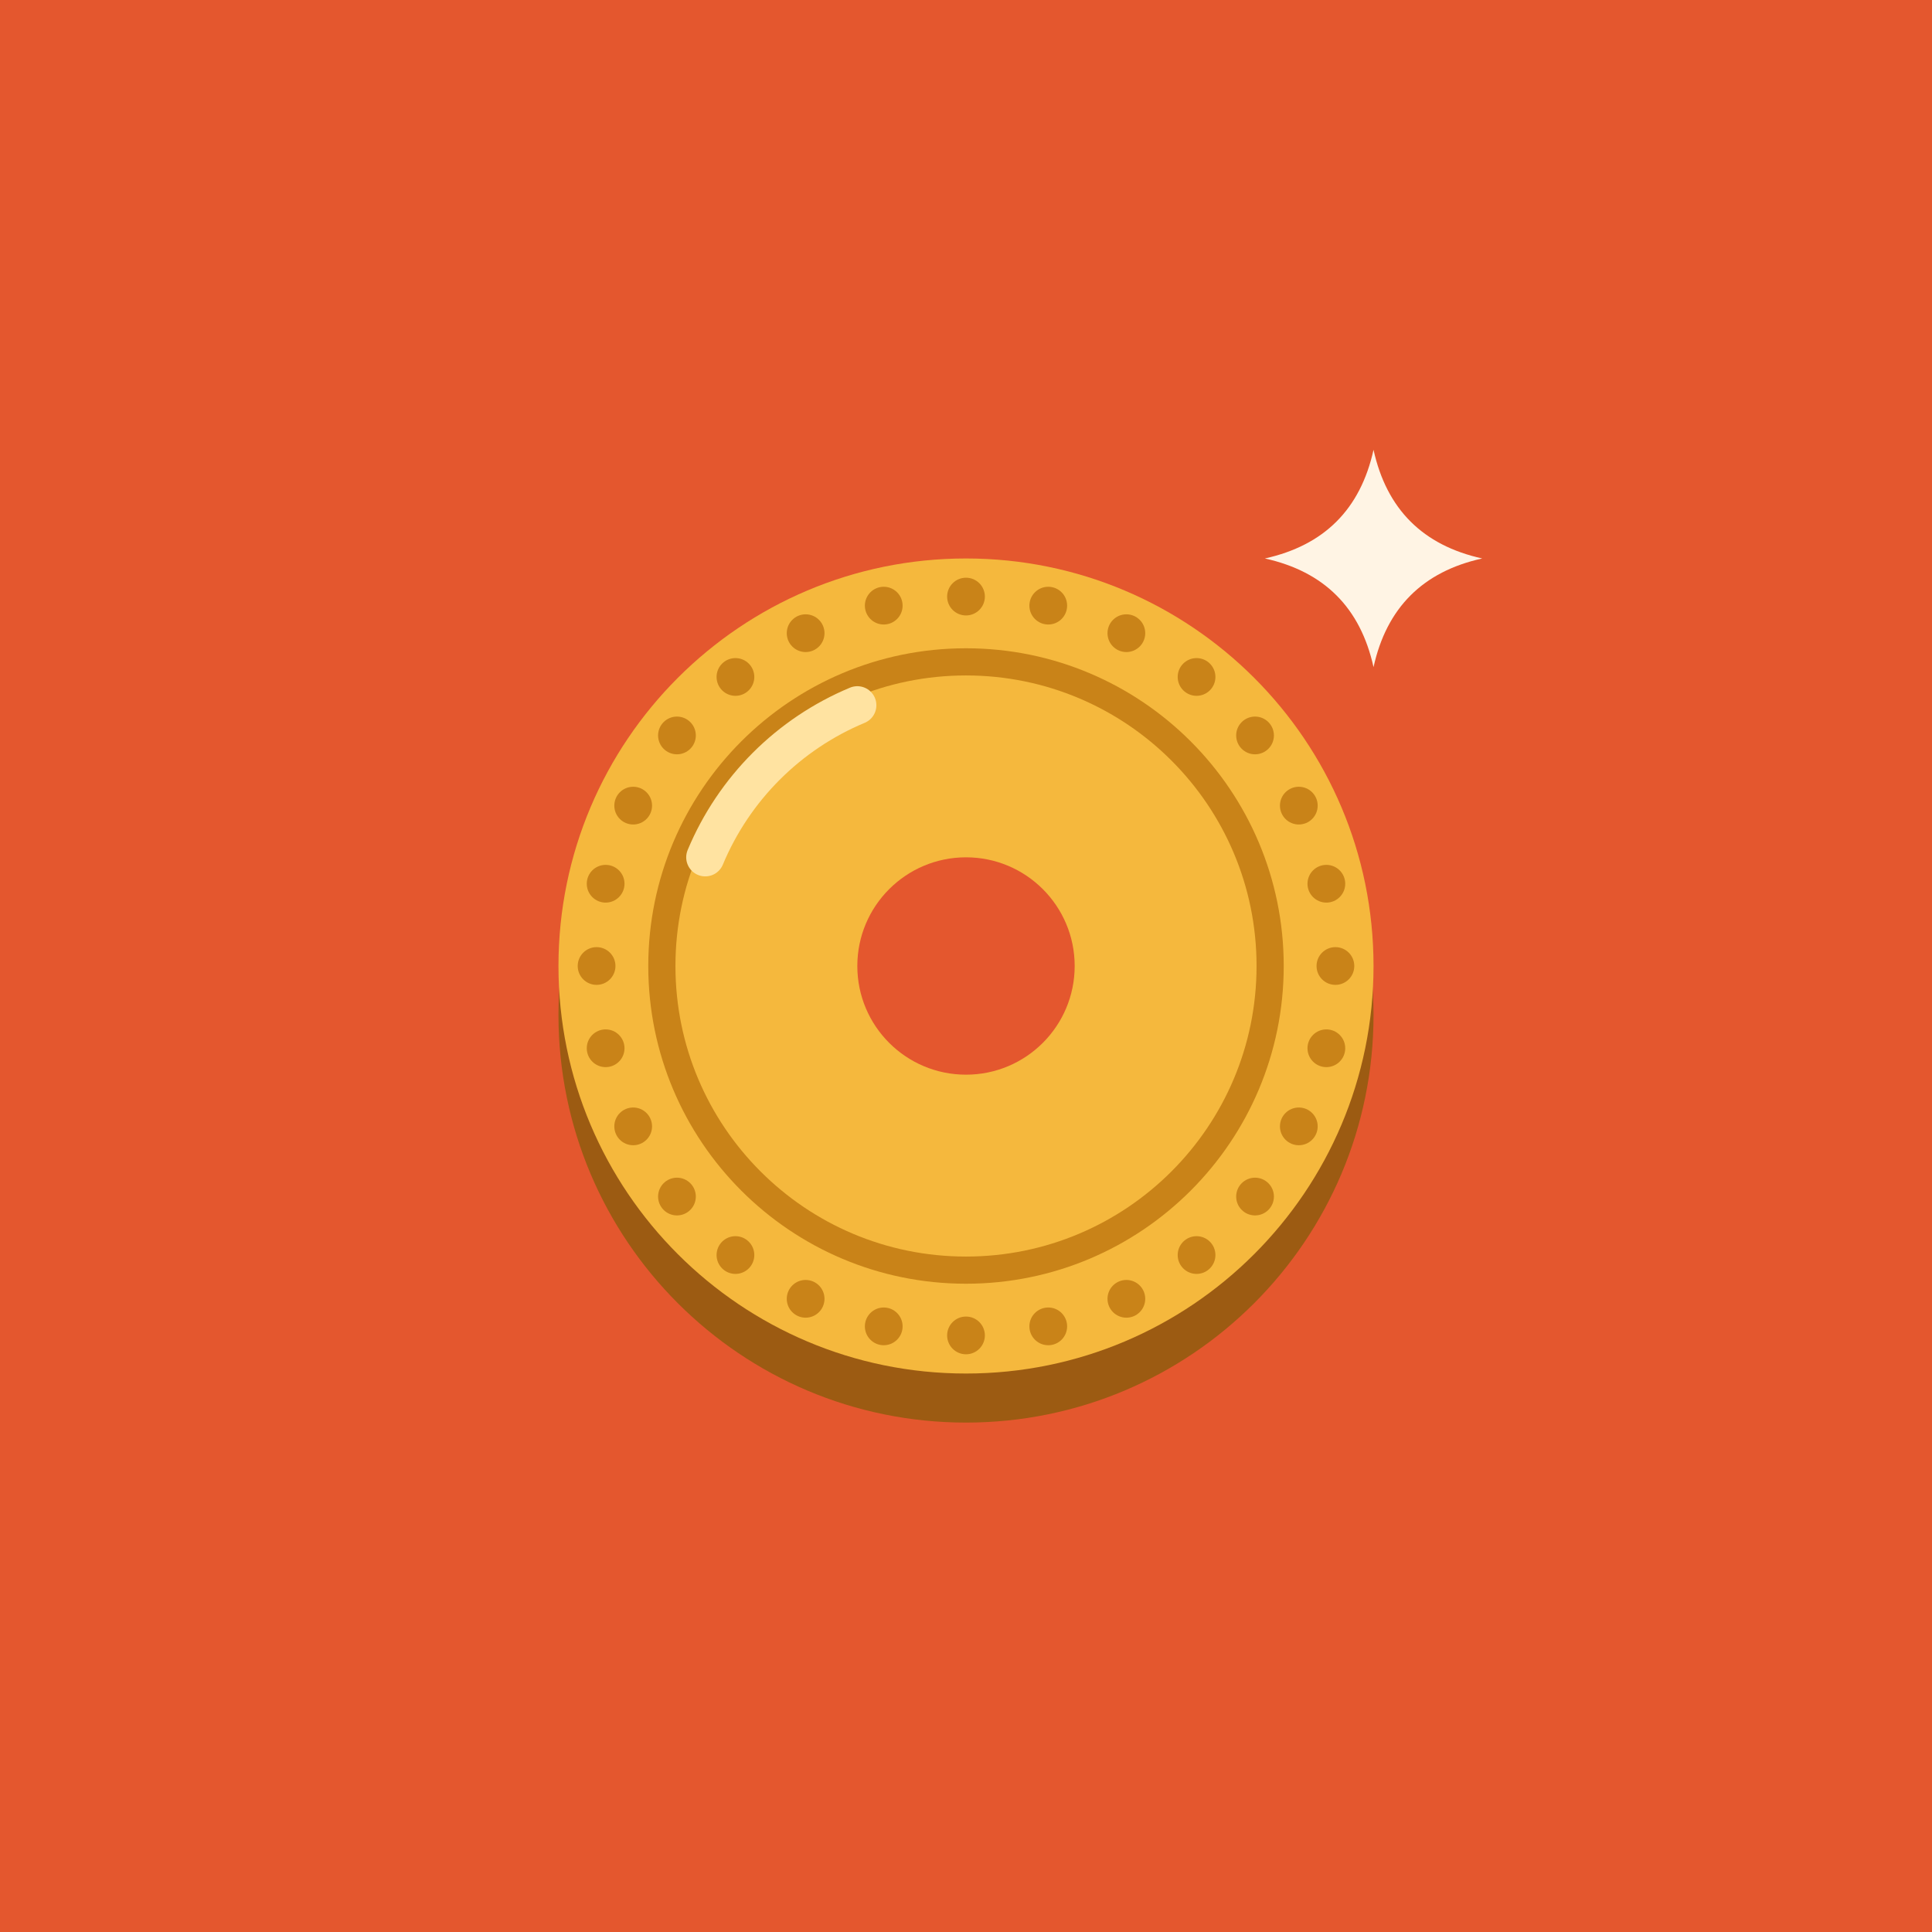
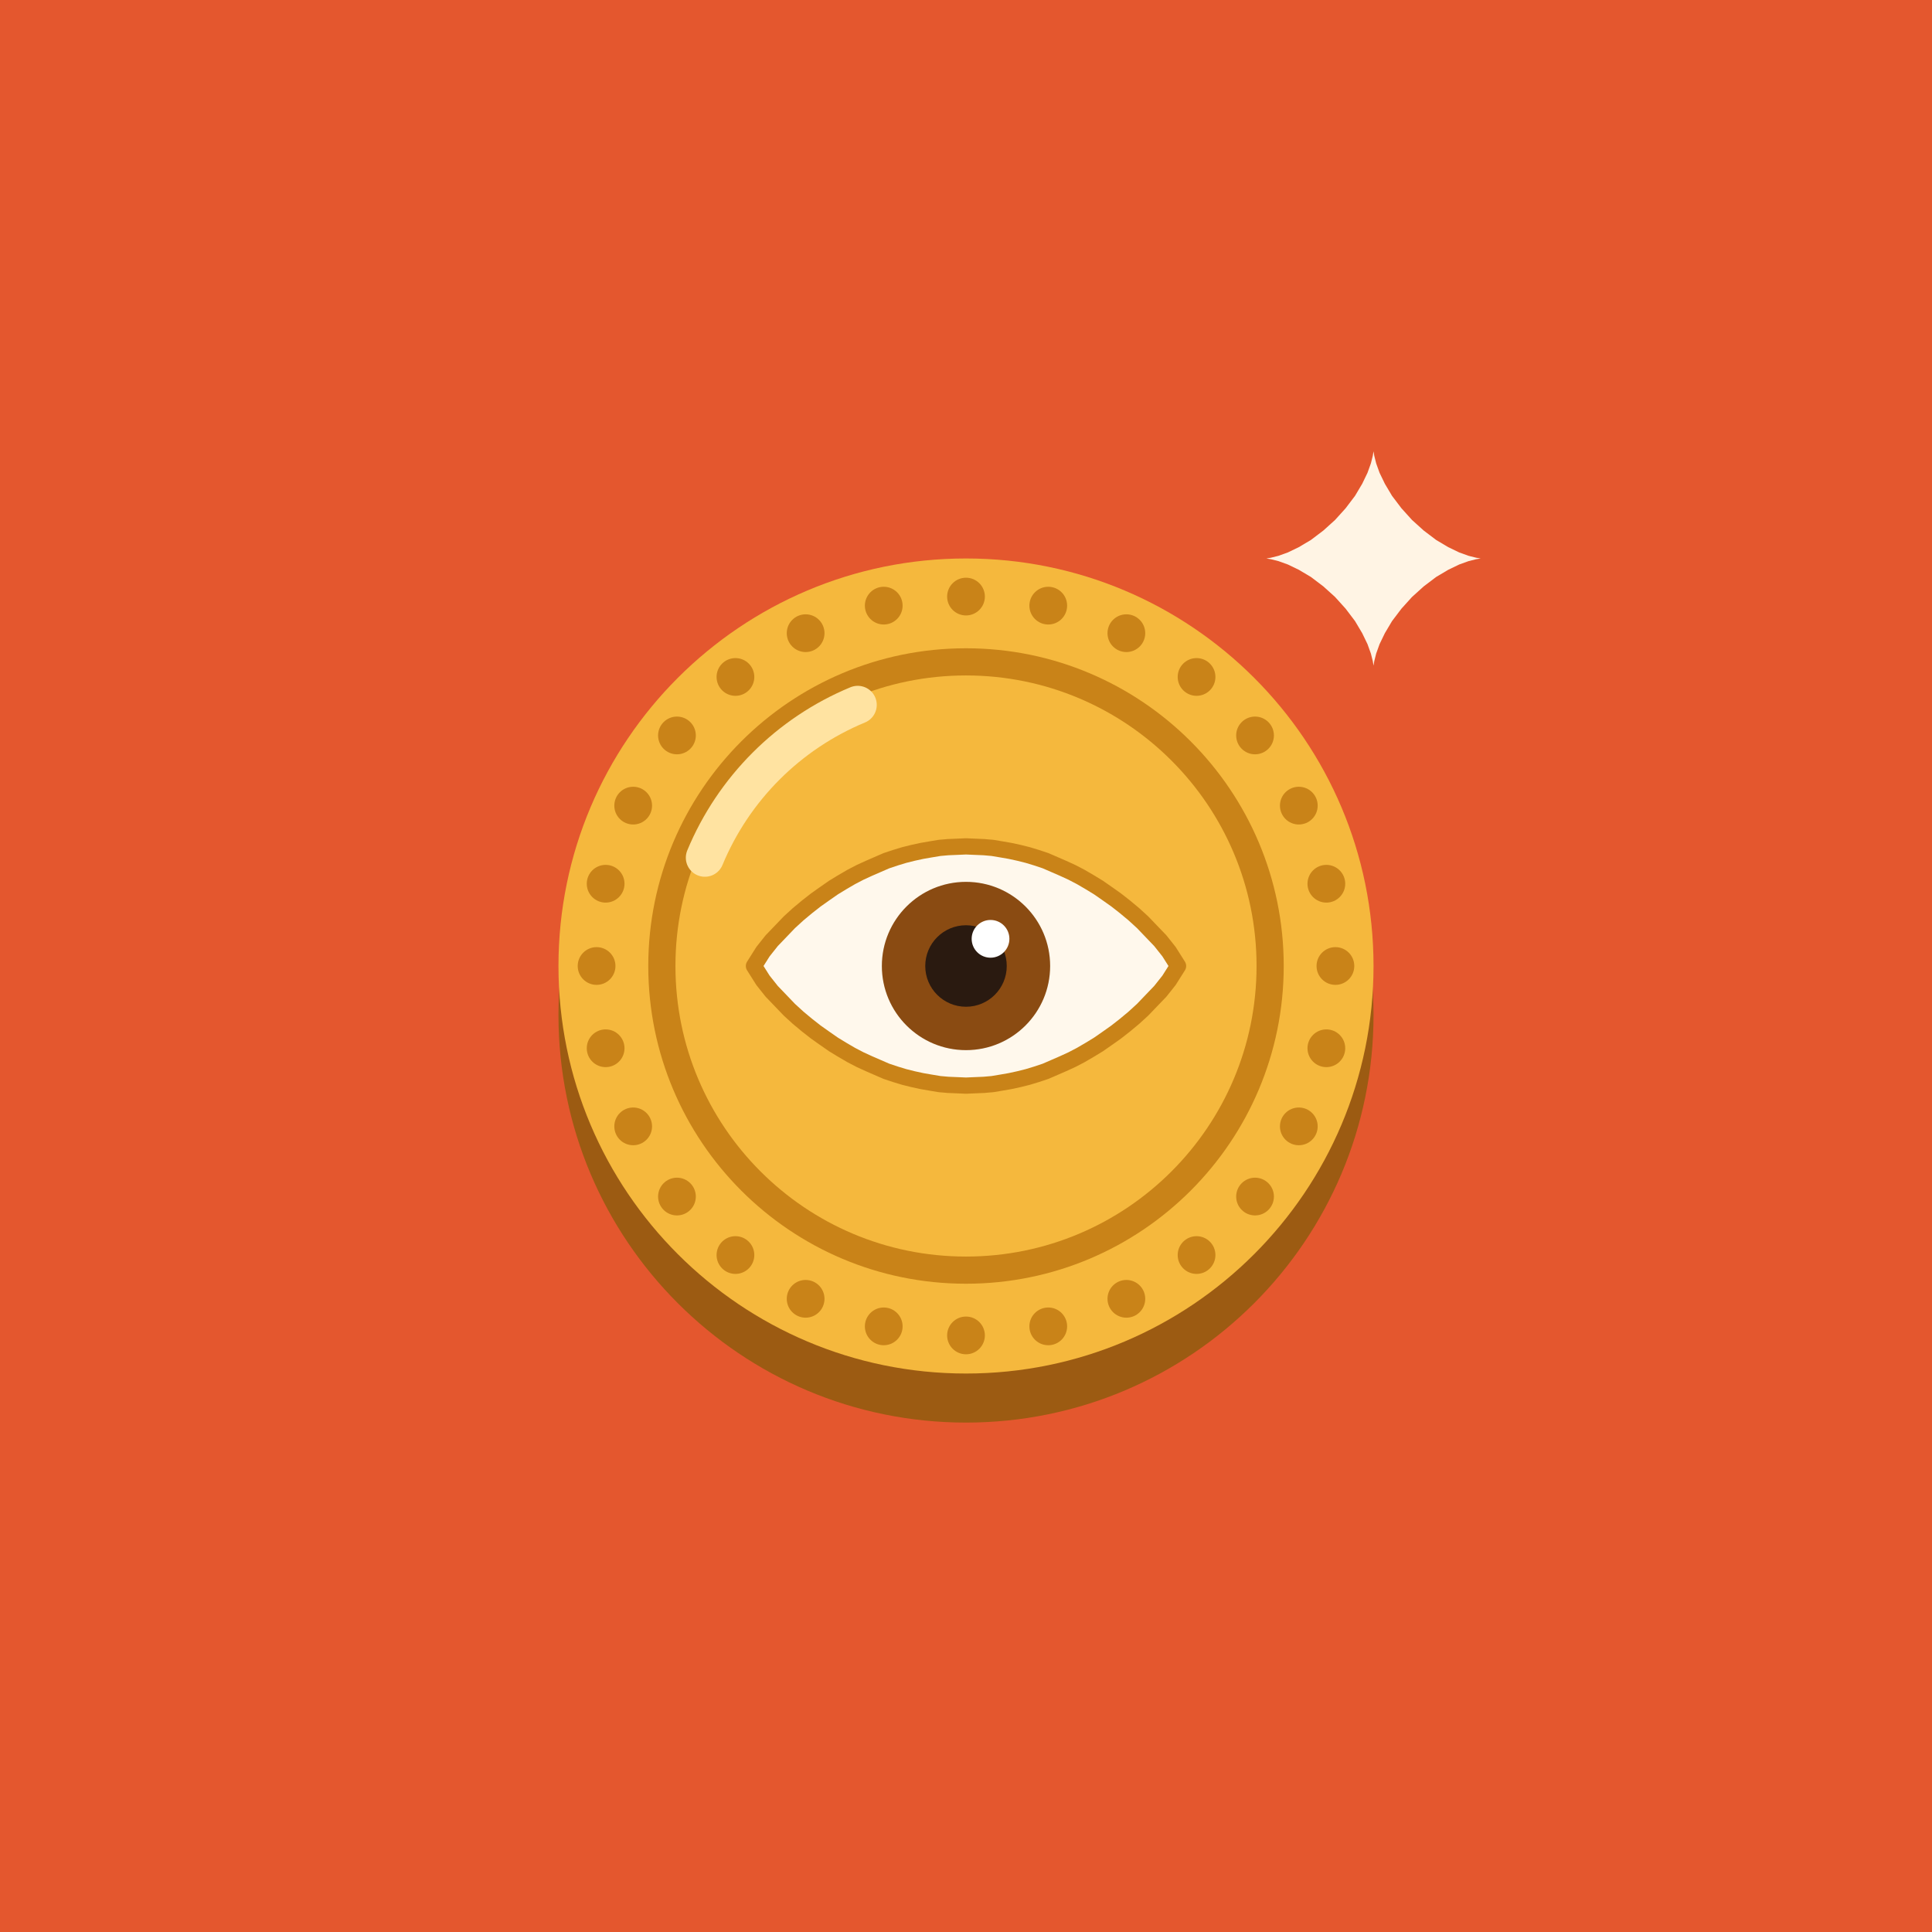
<svg xmlns="http://www.w3.org/2000/svg" viewBox="0 0 512 512">
  <rect width="512" height="512" rx="0" fill="#E4572E" />
-   <circle cx="256" cy="269.0" r="108.0" fill="#9C5B12" />
-   <circle cx="256" cy="256" r="108.0" fill="#F5B83D" />
+   <circle cx="256.0" cy="269.0" r="108.0" fill="#9C5B12" />
+   <circle cx="256.0" cy="256.0" r="108.0" fill="#F5B83D" />
  <circle cx="353.9" cy="256.0" r="5.0" fill="#C98318" />
  <circle cx="351.5" cy="277.8" r="5.0" fill="#C98318" />
  <circle cx="344.2" cy="298.5" r="5.0" fill="#C98318" />
  <circle cx="332.6" cy="317.1" r="5.0" fill="#C98318" />
  <circle cx="317.1" cy="332.6" r="5.0" fill="#C98318" />
  <circle cx="298.5" cy="344.2" r="5.0" fill="#C98318" />
  <circle cx="277.8" cy="351.5" r="5.0" fill="#C98318" />
  <circle cx="256.0" cy="353.9" r="5.0" fill="#C98318" />
  <circle cx="234.2" cy="351.5" r="5.0" fill="#C98318" />
  <circle cx="213.5" cy="344.2" r="5.0" fill="#C98318" />
  <circle cx="194.9" cy="332.6" r="5.0" fill="#C98318" />
  <circle cx="179.4" cy="317.1" r="5.0" fill="#C98318" />
  <circle cx="167.8" cy="298.5" r="5.0" fill="#C98318" />
  <circle cx="160.5" cy="277.8" r="5.0" fill="#C98318" />
  <circle cx="158.1" cy="256.0" r="5.0" fill="#C98318" />
  <circle cx="160.5" cy="234.2" r="5.0" fill="#C98318" />
  <circle cx="167.8" cy="213.5" r="5.0" fill="#C98318" />
  <circle cx="179.4" cy="194.9" r="5.0" fill="#C98318" />
  <circle cx="194.9" cy="179.4" r="5.0" fill="#C98318" />
  <circle cx="213.5" cy="167.8" r="5.0" fill="#C98318" />
  <circle cx="234.2" cy="160.5" r="5.0" fill="#C98318" />
  <circle cx="256.0" cy="158.1" r="5.0" fill="#C98318" />
  <circle cx="277.8" cy="160.5" r="5.0" fill="#C98318" />
  <circle cx="298.5" cy="167.8" r="5.0" fill="#C98318" />
  <circle cx="317.1" cy="179.4" r="5.0" fill="#C98318" />
  <circle cx="332.6" cy="194.9" r="5.0" fill="#C98318" />
  <circle cx="344.2" cy="213.5" r="5.0" fill="#C98318" />
  <circle cx="351.5" cy="234.2" r="5.0" fill="#C98318" />
-   <circle cx="256" cy="256" r="80.6" fill="none" stroke="#C98318" stroke-width="7.2" />
-   <path d="M186.9 227.2 A 74.9 74.9 0 0 1 227.2 186.9" fill="none" stroke="#FFE3A1" stroke-width="10.1" stroke-linecap="round" />
-   <circle cx="256" cy="256" r="28.8" fill="#E4572E" />
-   <path d="M364.0 119.2 Q369.2 142.8 392.8 148.0 Q369.2 153.2 364.0 176.8 Q358.8 153.2 335.2 148.0 Q358.8 142.8 364.0 119.2Z" fill="#FFF4E4" />
+   <circle cx="256.0" cy="256.0" r="80.6" fill="none" stroke="#C98318" stroke-width="7.2" />
+   <path d="M186.8 227.3 A 74.9 74.9 0 0 1 227.3 186.8" fill="none" stroke="#FFE3A1" stroke-width="10.1" stroke-linecap="round" />
+   <polygon points="199.8,256.0 202.2,252.2 204.5,249.3 206.9,246.8 209.2,244.4 211.5,242.3 213.9,240.3 216.2,238.5 218.6,236.8 220.9,235.2 223.2,233.8 225.6,232.4 227.9,231.2 230.3,230.1 232.6,229.1 234.9,228.1 237.3,227.3 239.6,226.6 242.0,226.0 244.3,225.5 246.6,225.1 249.0,224.7 251.3,224.5 253.7,224.4 256.0,224.3 258.3,224.4 260.7,224.5 263.0,224.7 265.4,225.1 267.7,225.5 270.0,226.0 272.4,226.6 274.7,227.3 277.1,228.1 279.4,229.1 281.7,230.1 284.1,231.2 286.4,232.4 288.8,233.8 291.1,235.2 293.4,236.8 295.8,238.5 298.1,240.3 300.5,242.3 302.8,244.4 305.1,246.8 307.5,249.3 309.8,252.2 312.2,256.0 309.8,259.8 307.5,262.7 305.1,265.2 302.8,267.6 300.5,269.7 298.1,271.7 295.8,273.5 293.4,275.2 291.1,276.8 288.8,278.2 286.4,279.6 284.1,280.8 281.7,281.9 279.4,282.9 277.1,283.9 274.7,284.7 272.4,285.4 270.0,286.0 267.7,286.5 265.4,286.9 263.0,287.3 260.7,287.5 258.3,287.6 256.0,287.7 253.7,287.6 251.3,287.5 249.0,287.3 246.6,286.9 244.3,286.5 242.0,286.0 239.6,285.4 237.3,284.7 234.9,283.9 232.6,282.9 230.3,281.9 227.9,280.8 225.6,279.6 223.2,278.2 220.9,276.8 218.6,275.2 216.2,273.5 213.9,271.7 211.5,269.7 209.2,267.6 206.9,265.2 204.5,262.7 202.2,259.8" fill="#FFF8EC" stroke="#C98318" stroke-width="4.3" stroke-linejoin="round" />
+   <circle cx="256.0" cy="256.0" r="22.3" fill="#8A4B12" />
+   <circle cx="256.0" cy="256.0" r="10.8" fill="#2A1A10" />
+   <circle cx="262.5" cy="248.8" r="5.0" fill="#fff" />
+   <polygon points="392.8,148.0 392.4,148.0 391.2,148.2 389.2,148.7 386.7,149.6 383.8,151.0 380.6,152.9 377.3,155.4 374.2,158.2 371.4,161.3 368.9,164.6 367.0,167.8 365.6,170.7 364.7,173.2 364.2,175.2 364.0,176.4 364.0,176.8 364.0,176.4 363.8,175.2 363.3,173.2 362.4,170.7 361.0,167.8 359.1,164.6 356.6,161.3 353.8,158.2 350.7,155.4 347.4,152.9 344.2,151.0 341.3,149.6 338.8,148.7 336.8,148.2 335.6,148.0 335.2,148.0 335.6,148.0 336.8,147.8 338.8,147.3 341.3,146.4 344.2,145.0 347.4,143.1 350.7,140.6 353.8,137.8 356.6,134.7 359.1,131.4 361.0,128.2 362.4,125.3 363.3,122.8 363.8,120.8 364.0,119.6 364.0,119.2 364.0,119.6 364.2,120.8 364.7,122.8 365.6,125.3 367.0,128.2 368.9,131.4 371.4,134.7 374.2,137.8 377.3,140.6 380.6,143.1 383.8,145.0 386.7,146.4 389.2,147.3 391.2,147.8 392.4,148.0" fill="#FFF4E4" />
</svg>
